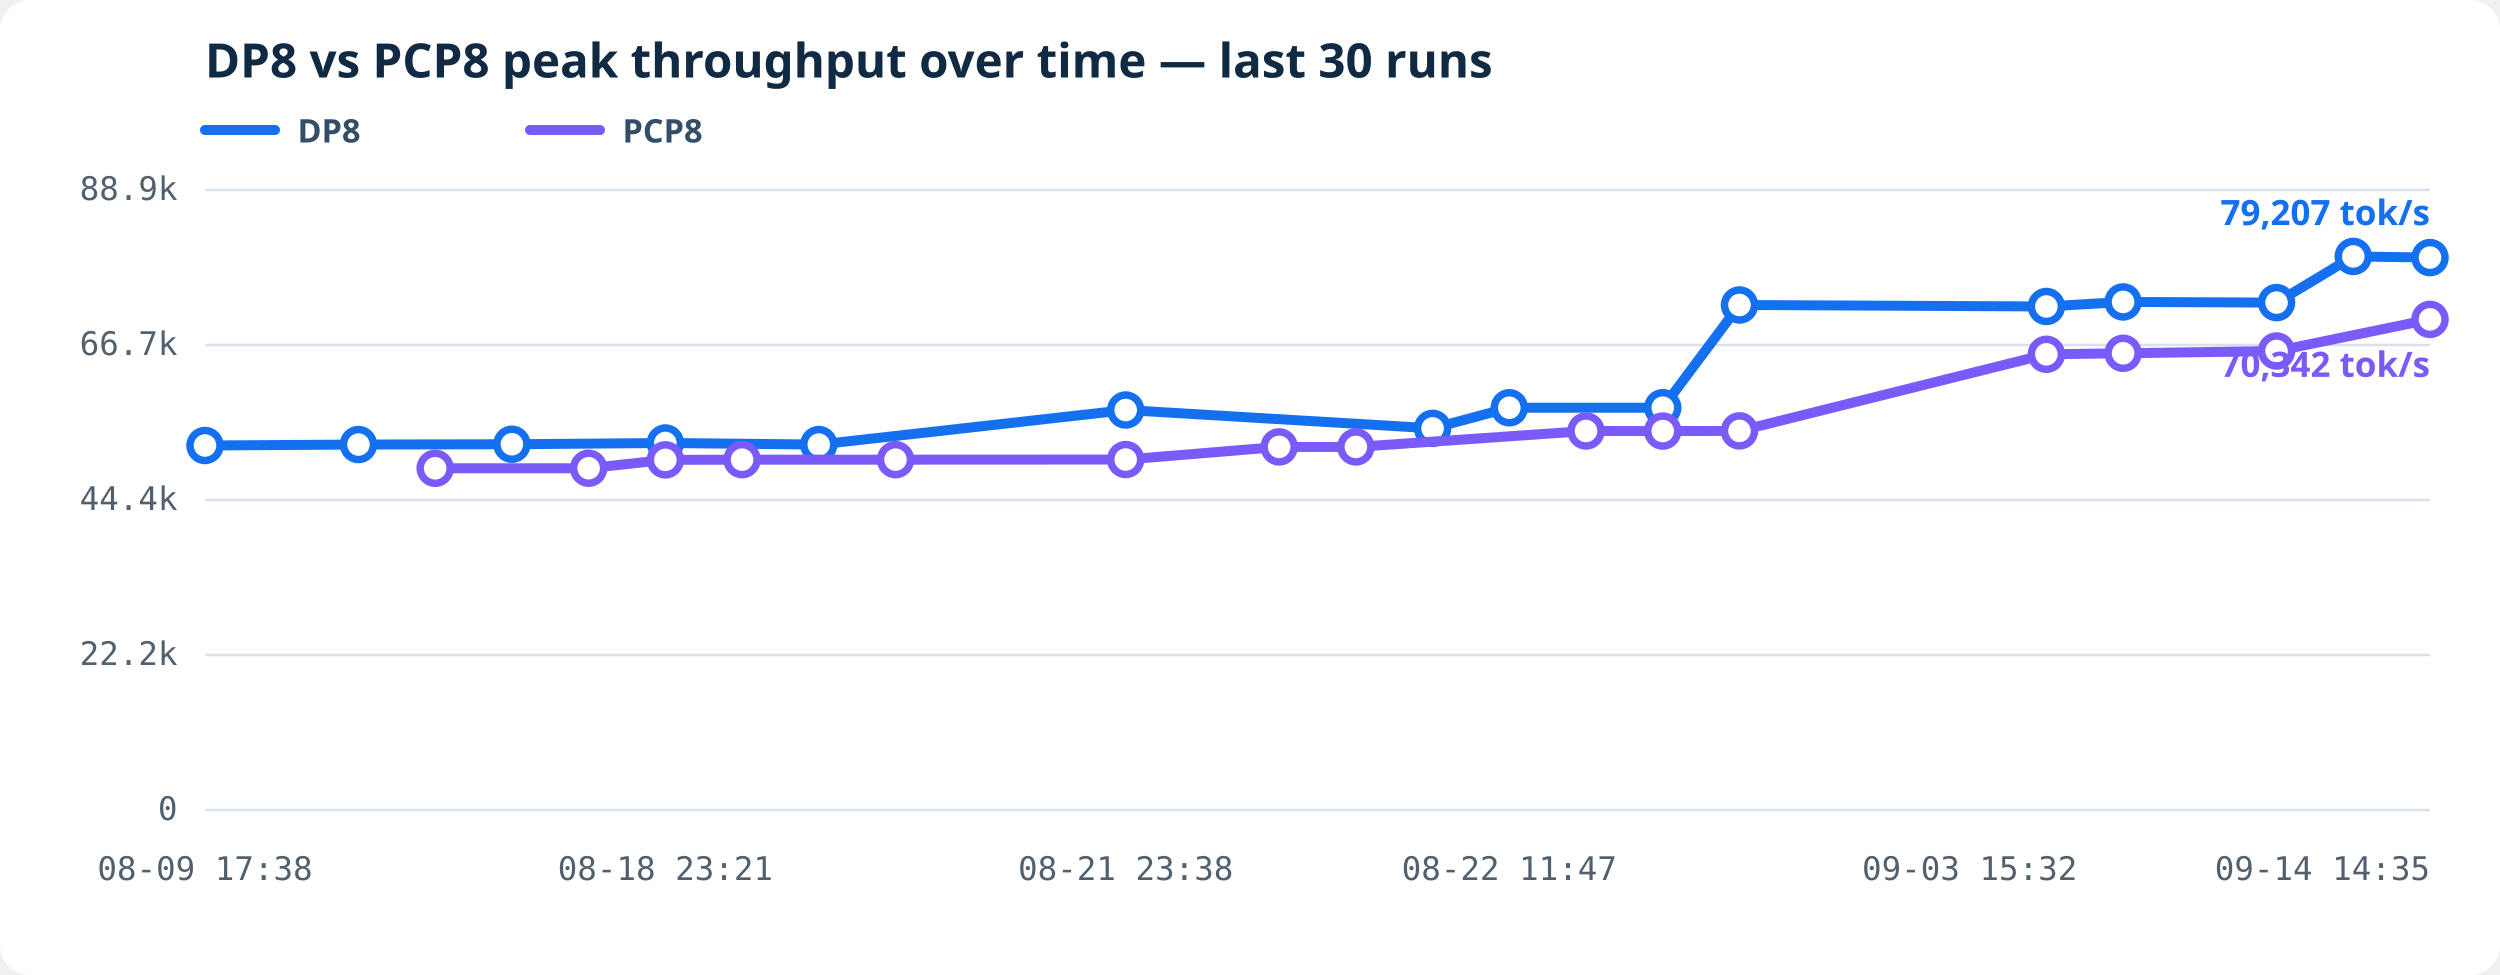
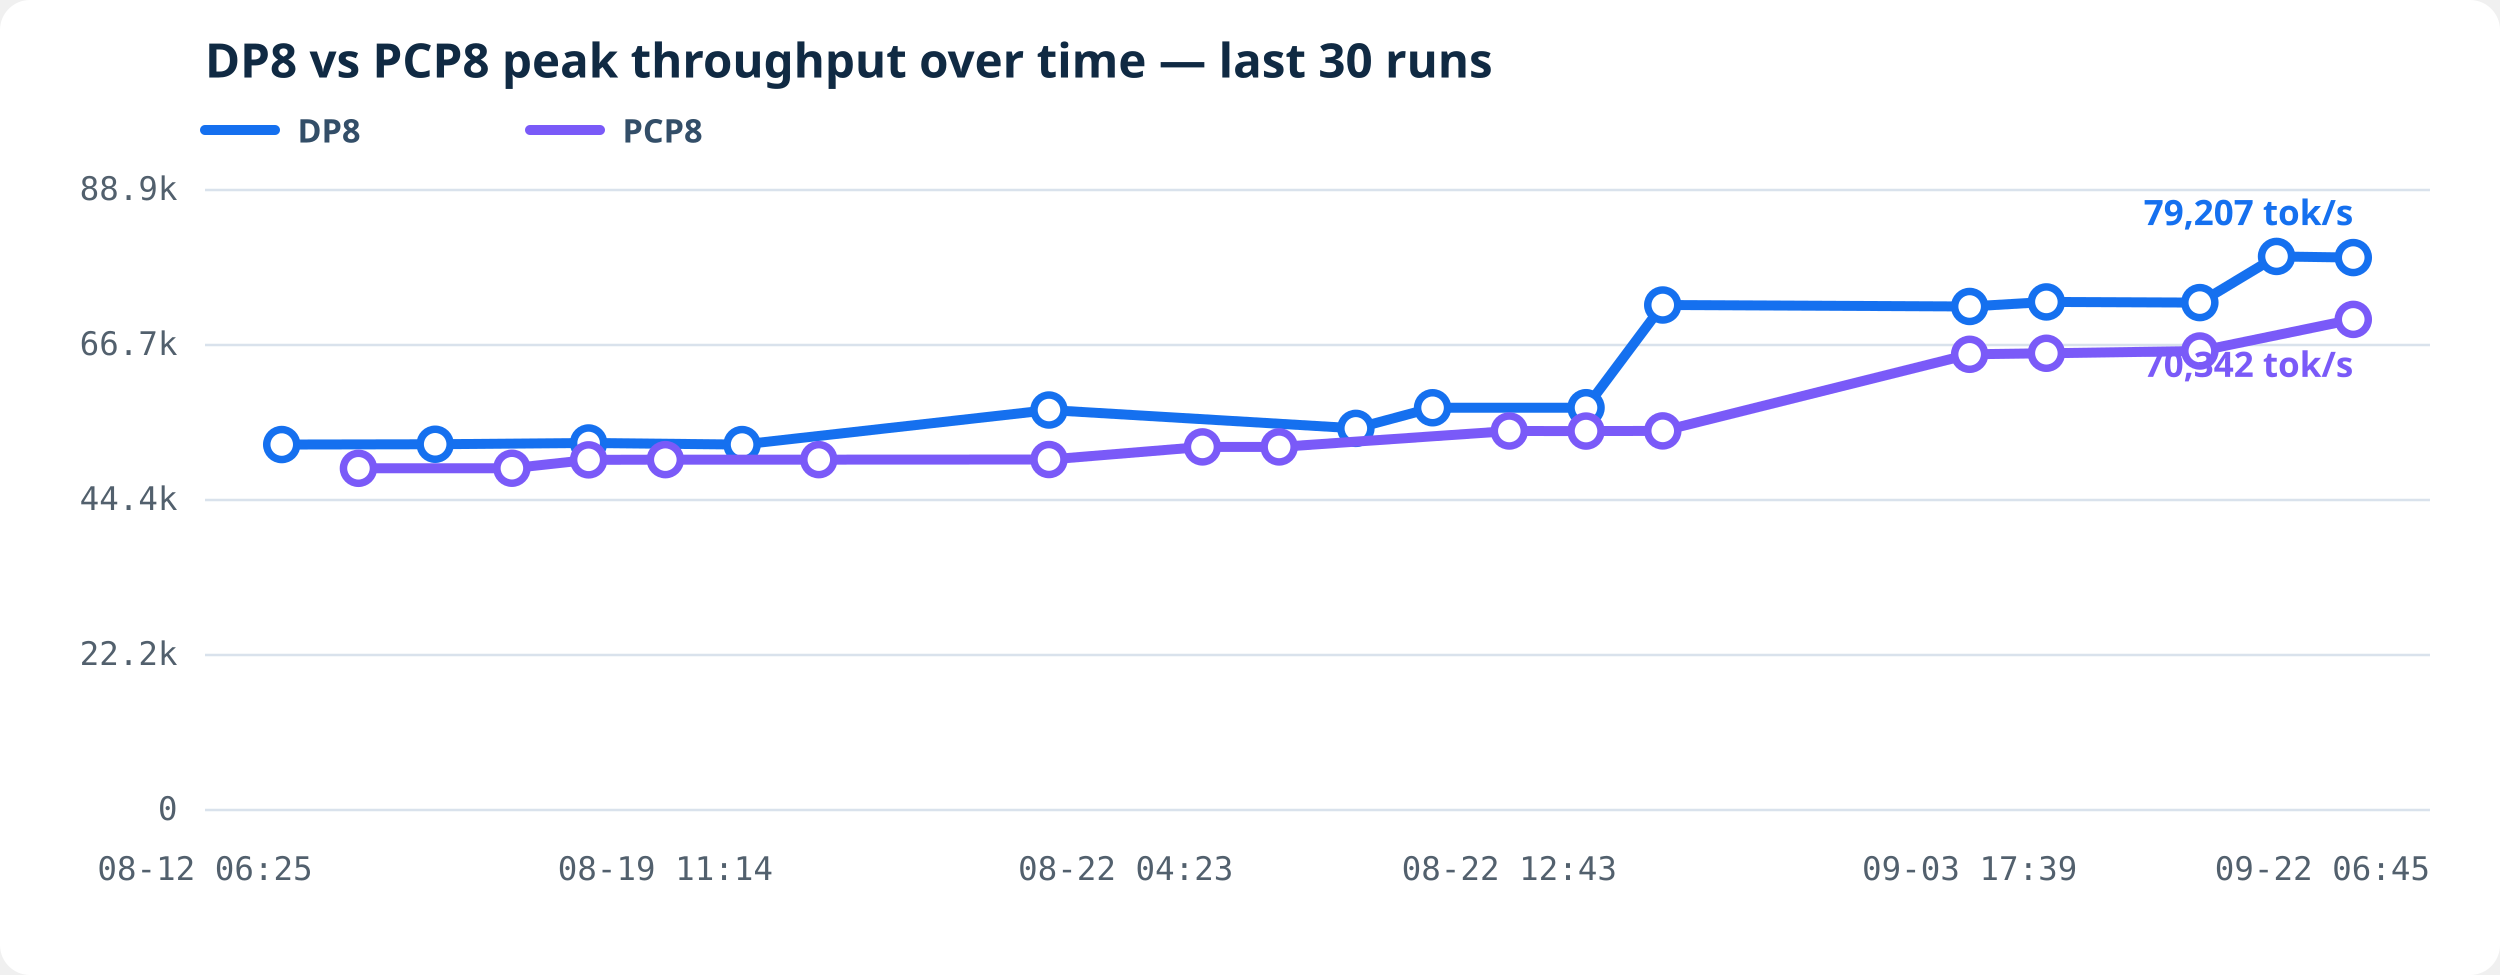
<svg xmlns="http://www.w3.org/2000/svg" viewBox="0 0 1000 390" role="img" aria-labelledby="history-title history-desc">
  <style>.bg{fill:#fff}.grid{stroke:#d9e2ec;stroke-width:1}.axis{fill:#52606d;font:13px ui-monospace,SFMono-Regular,Consolas,monospace}.heading{fill:#102a43;font:600 19px system-ui,sans-serif}.line{fill:none;stroke-width:4;stroke-linejoin:round;stroke-linecap:round}.dot{fill:#fff;stroke-width:3}.latest{stroke-width:3}.legend{fill:#334e68;font:600 13px system-ui,sans-serif}.value{font:600 14px system-ui,sans-serif}</style>
  <rect class="bg" width="1000" height="390" rx="12" />
  <text class="heading" x="82" y="31">DP8 vs PCP8 peak throughput over time — last 30 runs</text>
  <line x1="82" y1="52" x2="110" y2="52" stroke="#1570ef" stroke-width="4" stroke-linecap="round" />
  <text class="legend" x="119" y="57">DP8</text>
  <line x1="212" y1="52" x2="240" y2="52" stroke="#7a5af8" stroke-width="4" stroke-linecap="round" />
  <text class="legend" x="249" y="57">PCP8</text>
  <line class="grid" x1="82" y1="324.00" x2="972" y2="324.00" />
  <text class="axis" text-anchor="end" x="71" y="328.00">0</text>
  <line class="grid" x1="82" y1="262.00" x2="972" y2="262.00" />
  <text class="axis" text-anchor="end" x="71" y="266.00">22.2k</text>
  <line class="grid" x1="82" y1="200.00" x2="972" y2="200.00" />
  <text class="axis" text-anchor="end" x="71" y="204.00">44.4k</text>
  <line class="grid" x1="82" y1="138.00" x2="972" y2="138.00" />
  <text class="axis" text-anchor="end" x="71" y="142.00">66.7k</text>
  <line class="grid" x1="82" y1="76.00" x2="972" y2="76.00" />
  <text class="axis" text-anchor="end" x="71" y="80.00">88.9k</text>
-   <text class="axis" text-anchor="middle" x="82.00" y="352">08-09 17:38</text>
-   <text class="axis" text-anchor="middle" x="266.14" y="352">08-18 23:21</text>
-   <text class="axis" text-anchor="middle" x="450.28" y="352">08-21 23:38</text>
-   <text class="axis" text-anchor="middle" x="603.72" y="352">08-22 11:47</text>
-   <text class="axis" text-anchor="middle" x="787.86" y="352">09-03 15:32</text>
-   <text class="axis" text-anchor="end" x="972.00" y="352">09-14 14:35</text>
-   <polyline class="line" stroke="#1570ef" points="82.00,178.20 143.38,177.82 204.76,177.70 266.14,177.19 327.52,177.83 450.28,164.01 573.03,171.35 603.72,163.10 665.10,163.08 695.79,122.00 818.55,122.59 849.24,120.77 910.62,121.04 941.31,102.57 972.00,103.03" />
-   <circle class="dot" fill="#fff" stroke="#1570ef" cx="82.00" cy="178.20" r="6" />
-   <circle class="dot" fill="#fff" stroke="#1570ef" cx="143.38" cy="177.82" r="6" />
-   <circle class="dot" fill="#fff" stroke="#1570ef" cx="204.76" cy="177.70" r="6" />
-   <circle class="dot" fill="#fff" stroke="#1570ef" cx="266.14" cy="177.19" r="6" />
-   <circle class="dot" fill="#fff" stroke="#1570ef" cx="327.52" cy="177.83" r="6" />
-   <circle class="dot" fill="#fff" stroke="#1570ef" cx="450.28" cy="164.01" r="6" />
-   <circle class="dot" fill="#fff" stroke="#1570ef" cx="573.03" cy="171.35" r="6" />
-   <circle class="dot" fill="#fff" stroke="#1570ef" cx="603.72" cy="163.10" r="6" />
-   <circle class="dot" fill="#fff" stroke="#1570ef" cx="665.10" cy="163.08" r="6" />
-   <circle class="dot" fill="#fff" stroke="#1570ef" cx="695.79" cy="122.00" r="6" />
-   <circle class="dot" fill="#fff" stroke="#1570ef" cx="818.55" cy="122.59" r="6" />
-   <circle class="dot" fill="#fff" stroke="#1570ef" cx="849.24" cy="120.77" r="6" />
-   <circle class="dot" fill="#fff" stroke="#1570ef" cx="910.62" cy="121.04" r="6" />
-   <circle class="dot" fill="#fff" stroke="#1570ef" cx="941.31" cy="102.57" r="6" />
-   <circle class="dot latest" fill="#1570ef" stroke="#1570ef" cx="972.00" cy="103.03" r="6" />
-   <text class="value" fill="#1570ef" text-anchor="end" x="972.00" y="90.03">79,207 tok/s</text>
-   <polyline class="line" stroke="#7a5af8" points="174.07,187.32 235.45,187.29 266.14,183.94 296.83,183.86 358.21,183.86 450.28,183.81 511.66,178.76 542.34,178.77 634.41,172.40 665.10,172.43 695.79,172.36 818.55,141.72 849.24,141.31 910.62,140.40 972.00,127.76" />
-   <circle class="dot" fill="#fff" stroke="#7a5af8" cx="174.07" cy="187.32" r="6" />
-   <circle class="dot" fill="#fff" stroke="#7a5af8" cx="235.45" cy="187.29" r="6" />
-   <circle class="dot" fill="#fff" stroke="#7a5af8" cx="266.14" cy="183.94" r="6" />
-   <circle class="dot" fill="#fff" stroke="#7a5af8" cx="296.83" cy="183.86" r="6" />
-   <circle class="dot" fill="#fff" stroke="#7a5af8" cx="358.21" cy="183.86" r="6" />
-   <circle class="dot" fill="#fff" stroke="#7a5af8" cx="450.28" cy="183.81" r="6" />
-   <circle class="dot" fill="#fff" stroke="#7a5af8" cx="511.66" cy="178.76" r="6" />
-   <circle class="dot" fill="#fff" stroke="#7a5af8" cx="542.34" cy="178.77" r="6" />
-   <circle class="dot" fill="#fff" stroke="#7a5af8" cx="634.41" cy="172.40" r="6" />
-   <circle class="dot" fill="#fff" stroke="#7a5af8" cx="665.10" cy="172.43" r="6" />
-   <circle class="dot" fill="#fff" stroke="#7a5af8" cx="695.79" cy="172.36" r="6" />
-   <circle class="dot" fill="#fff" stroke="#7a5af8" cx="818.55" cy="141.72" r="6" />
-   <circle class="dot" fill="#fff" stroke="#7a5af8" cx="849.24" cy="141.31" r="6" />
-   <circle class="dot" fill="#fff" stroke="#7a5af8" cx="910.62" cy="140.40" r="6" />
-   <circle class="dot latest" fill="#7a5af8" stroke="#7a5af8" cx="972.00" cy="127.76" r="6" />
-   <text class="value" fill="#7a5af8" text-anchor="end" x="972.00" y="150.76">70,342 tok/s</text>
+   <text class="axis" text-anchor="middle" x="82.00" y="352">08-12 06:25</text>
+   <text class="axis" text-anchor="middle" x="266.14" y="352">08-19 11:14</text>
+   <text class="axis" text-anchor="middle" x="450.28" y="352">08-22 04:23</text>
+   <text class="axis" text-anchor="middle" x="603.72" y="352">08-22 12:43</text>
+   <text class="axis" text-anchor="middle" x="787.86" y="352">09-03 17:39</text>
+   <text class="axis" text-anchor="end" x="972.00" y="352">09-22 06:45</text>
+   <polyline class="line" stroke="#1570ef" points="112.69,177.82 174.07,177.70 235.45,177.19 296.83,177.83 419.59,164.01 542.34,171.35 573.03,163.10 634.41,163.08 665.10,122.00 787.86,122.59 818.55,120.77 879.93,121.04 910.62,102.57 941.31,103.03" />
+   <circle class="dot" fill="#fff" stroke="#1570ef" cx="112.69" cy="177.82" r="6" />
+   <circle class="dot" fill="#fff" stroke="#1570ef" cx="174.07" cy="177.70" r="6" />
+   <circle class="dot" fill="#fff" stroke="#1570ef" cx="235.45" cy="177.19" r="6" />
+   <circle class="dot" fill="#fff" stroke="#1570ef" cx="296.83" cy="177.83" r="6" />
+   <circle class="dot" fill="#fff" stroke="#1570ef" cx="419.59" cy="164.01" r="6" />
+   <circle class="dot" fill="#fff" stroke="#1570ef" cx="542.34" cy="171.35" r="6" />
+   <circle class="dot" fill="#fff" stroke="#1570ef" cx="573.03" cy="163.10" r="6" />
+   <circle class="dot" fill="#fff" stroke="#1570ef" cx="634.41" cy="163.08" r="6" />
+   <circle class="dot" fill="#fff" stroke="#1570ef" cx="665.10" cy="122.00" r="6" />
+   <circle class="dot" fill="#fff" stroke="#1570ef" cx="787.86" cy="122.59" r="6" />
+   <circle class="dot" fill="#fff" stroke="#1570ef" cx="818.55" cy="120.77" r="6" />
+   <circle class="dot" fill="#fff" stroke="#1570ef" cx="879.93" cy="121.04" r="6" />
+   <circle class="dot" fill="#fff" stroke="#1570ef" cx="910.62" cy="102.57" r="6" />
+   <circle class="dot latest" fill="#1570ef" stroke="#1570ef" cx="941.31" cy="103.03" r="6" />
+   <text class="value" fill="#1570ef" text-anchor="end" x="941.31" y="90.03">79,207 tok/s</text>
+   <polyline class="line" stroke="#7a5af8" points="143.38,187.32 204.76,187.29 235.45,183.94 266.14,183.86 327.52,183.86 419.59,183.81 480.97,178.76 511.66,178.77 603.72,172.40 634.41,172.43 665.10,172.36 787.86,141.72 818.55,141.31 879.93,140.40 941.31,127.76" />
+   <circle class="dot" fill="#fff" stroke="#7a5af8" cx="143.38" cy="187.32" r="6" />
+   <circle class="dot" fill="#fff" stroke="#7a5af8" cx="204.76" cy="187.29" r="6" />
+   <circle class="dot" fill="#fff" stroke="#7a5af8" cx="235.45" cy="183.94" r="6" />
+   <circle class="dot" fill="#fff" stroke="#7a5af8" cx="266.14" cy="183.86" r="6" />
+   <circle class="dot" fill="#fff" stroke="#7a5af8" cx="327.52" cy="183.86" r="6" />
+   <circle class="dot" fill="#fff" stroke="#7a5af8" cx="419.59" cy="183.81" r="6" />
+   <circle class="dot" fill="#fff" stroke="#7a5af8" cx="480.97" cy="178.76" r="6" />
+   <circle class="dot" fill="#fff" stroke="#7a5af8" cx="511.66" cy="178.77" r="6" />
+   <circle class="dot" fill="#fff" stroke="#7a5af8" cx="603.72" cy="172.40" r="6" />
+   <circle class="dot" fill="#fff" stroke="#7a5af8" cx="634.41" cy="172.43" r="6" />
+   <circle class="dot" fill="#fff" stroke="#7a5af8" cx="665.10" cy="172.36" r="6" />
+   <circle class="dot" fill="#fff" stroke="#7a5af8" cx="787.86" cy="141.72" r="6" />
+   <circle class="dot" fill="#fff" stroke="#7a5af8" cx="818.55" cy="141.31" r="6" />
+   <circle class="dot" fill="#fff" stroke="#7a5af8" cx="879.93" cy="140.40" r="6" />
+   <circle class="dot latest" fill="#7a5af8" stroke="#7a5af8" cx="941.31" cy="127.76" r="6" />
+   <text class="value" fill="#7a5af8" text-anchor="end" x="941.31" y="150.76">70,342 tok/s</text>
</svg>
